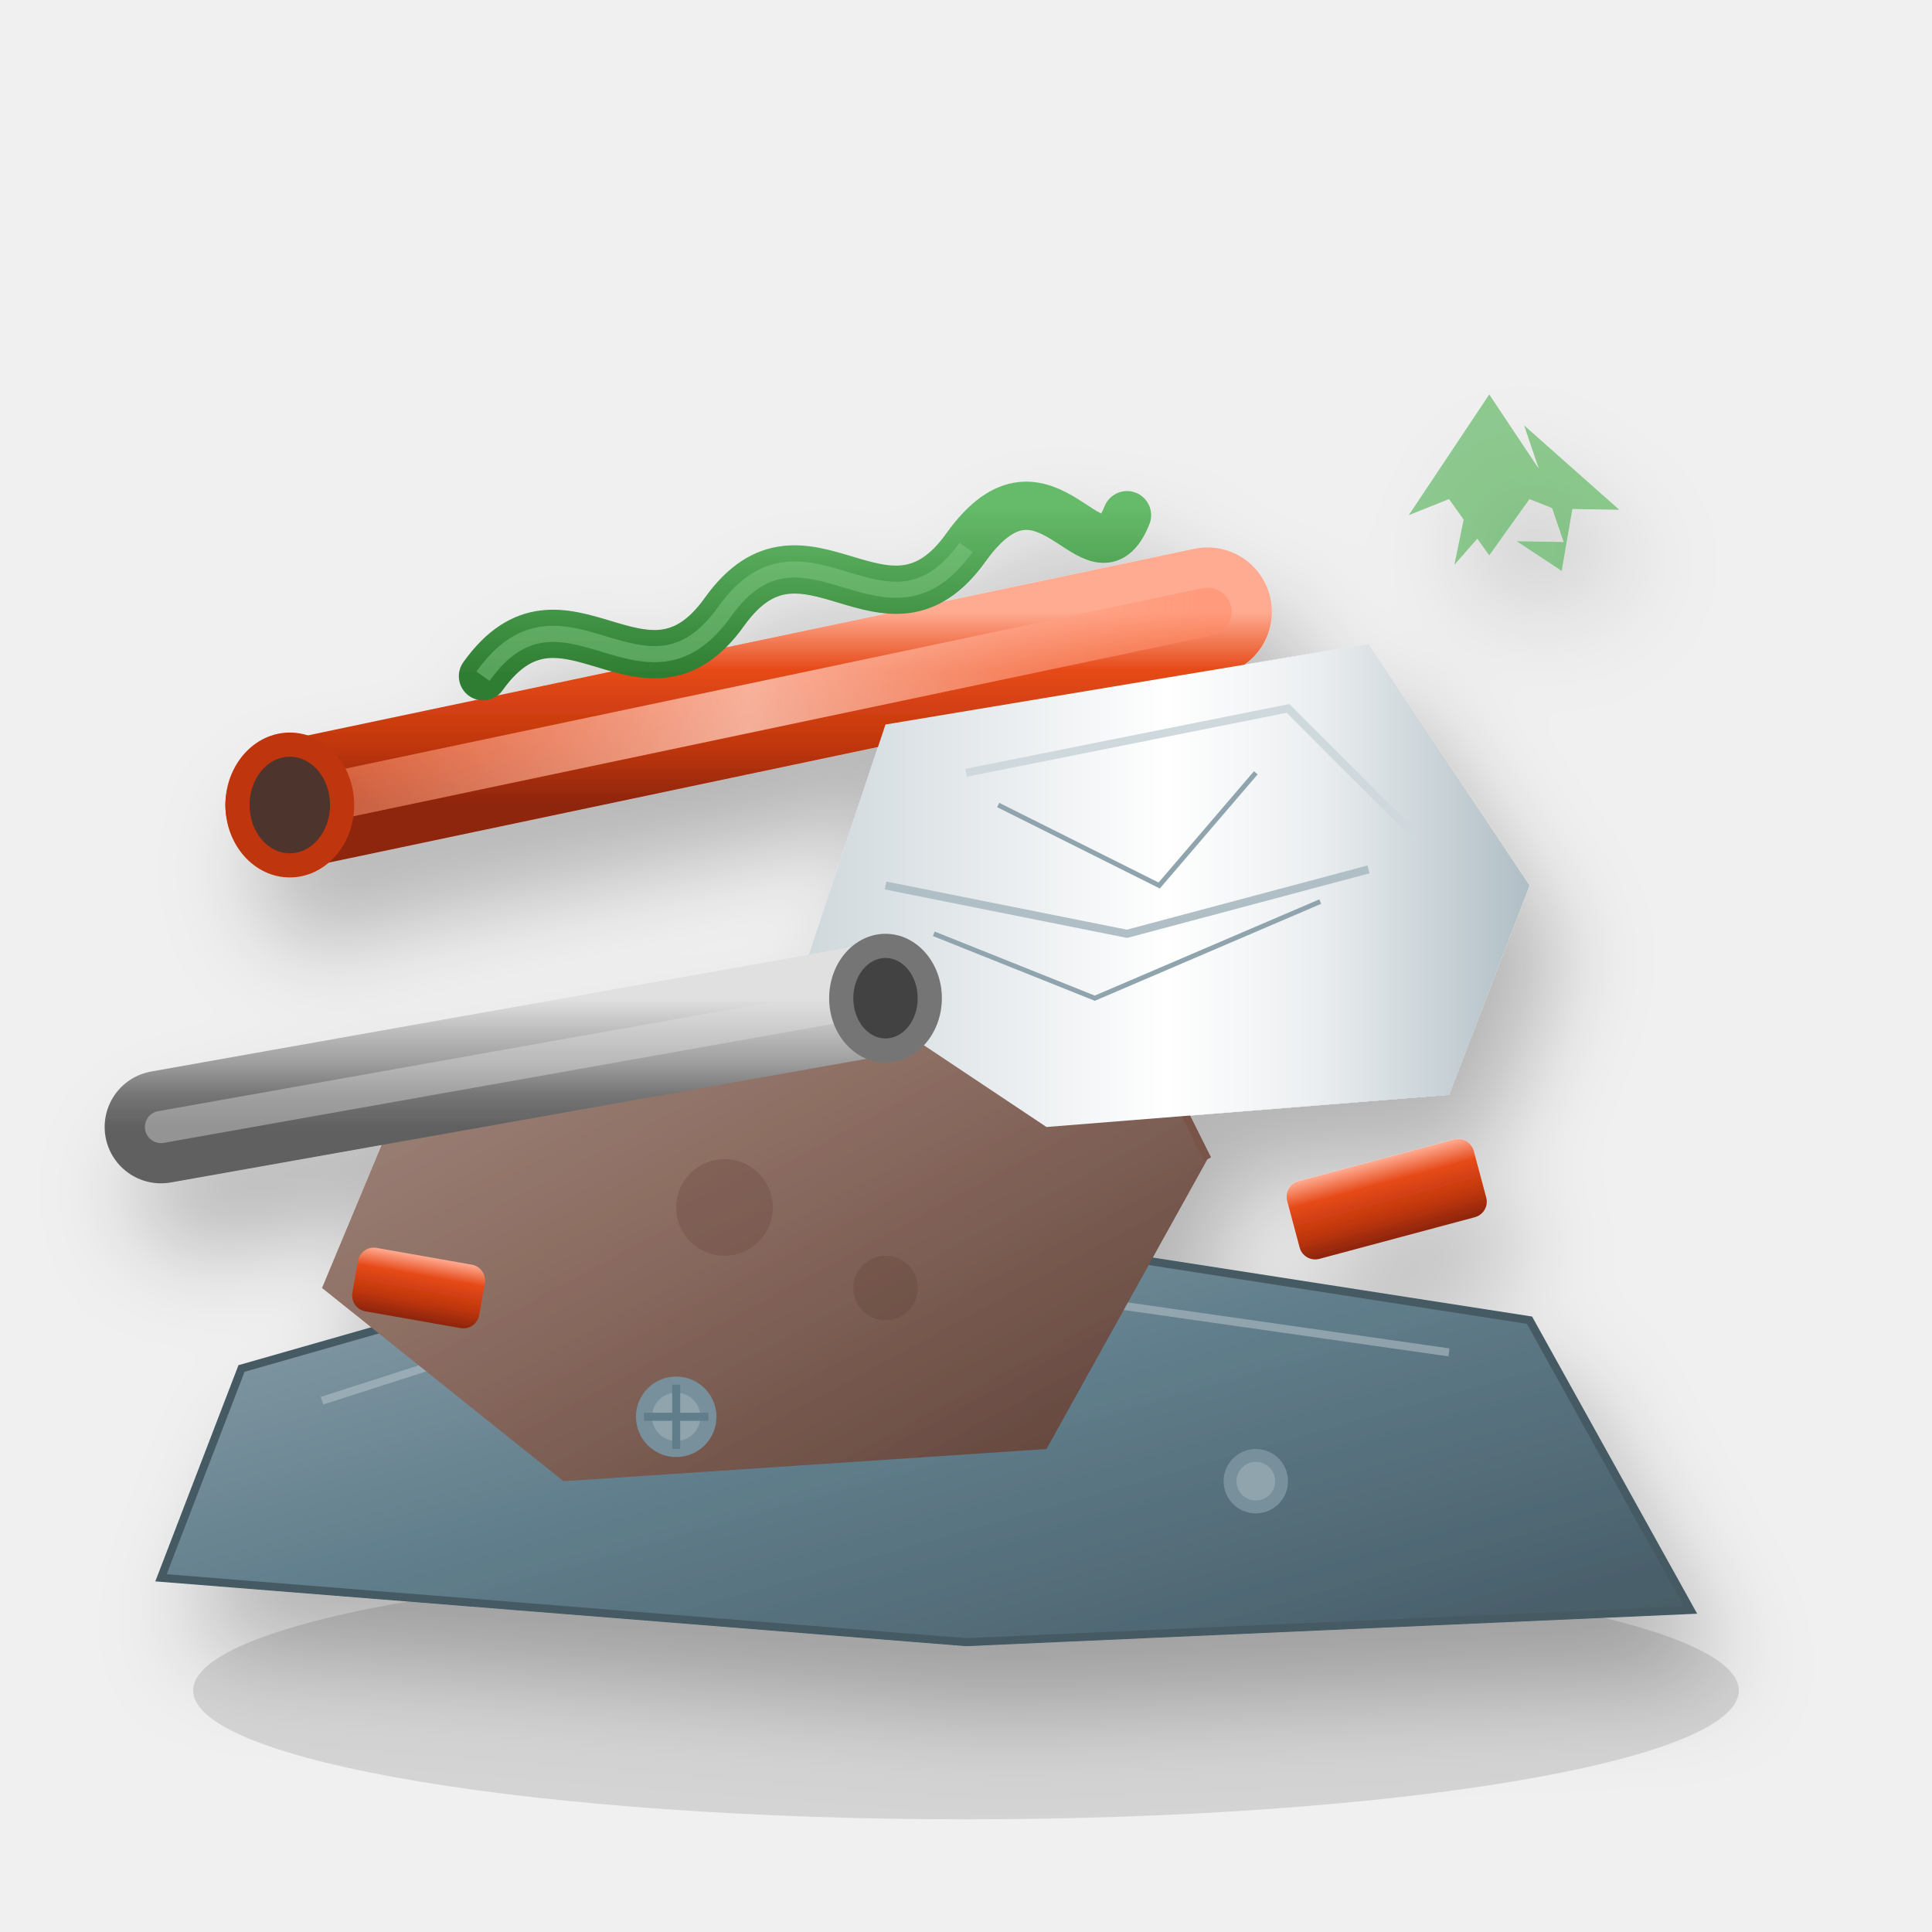
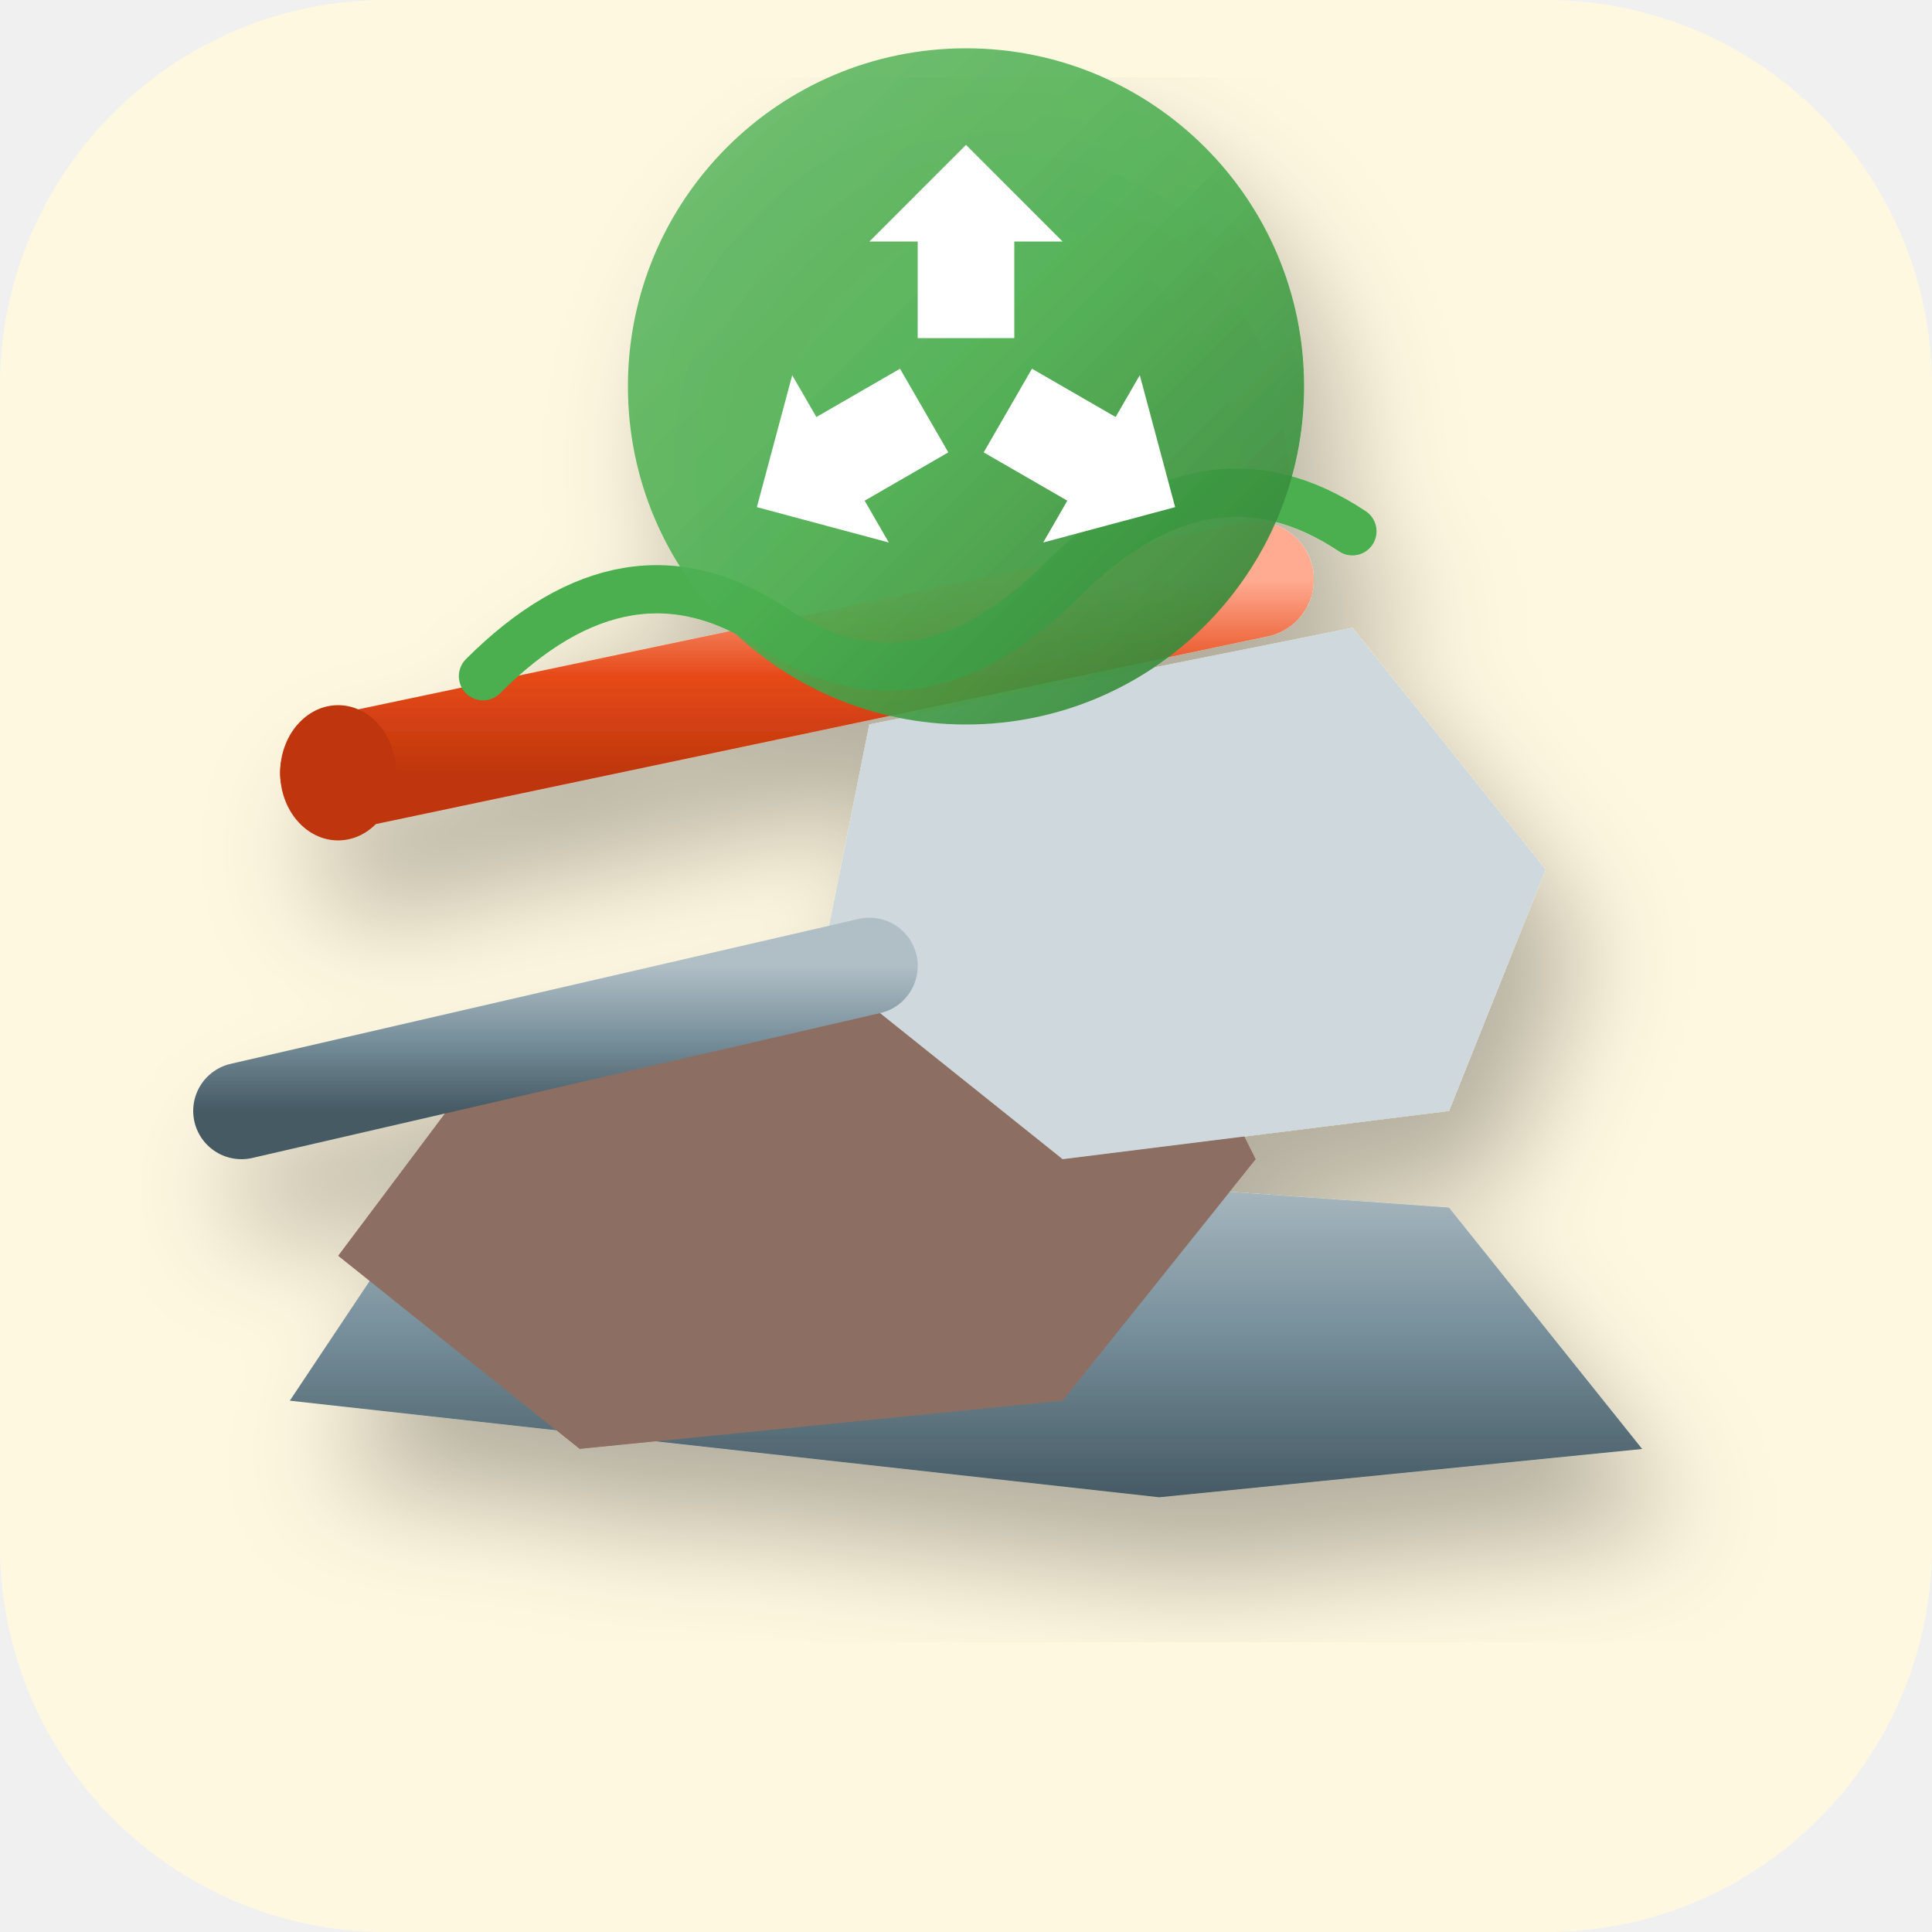
- <svg xmlns="http://www.w3.org/2000/svg" viewBox="0 0 120 120" width="120" height="120">
+ <svg xmlns="http://www.w3.org/2000/svg" viewBox="0 0 200 200" width="200" height="200">
  <defs>
-     <linearGradient id="steelPipe" x1="0%" y1="0%" x2="0%" y2="100%">
-       <stop offset="0%" stop-color="#E0E0E0" />
-       <stop offset="25%" stop-color="#BDBDBD" />
-       <stop offset="50%" stop-color="#9E9E9E" />
-       <stop offset="75%" stop-color="#757575" />
-       <stop offset="100%" stop-color="#616161" />
+     <linearGradient id="recycleGrad" x1="0%" y1="0%" x2="100%" y2="100%">
+       <stop offset="0%" stop-color="#66BB6A" />
+       <stop offset="50%" stop-color="#4CAF50" />
+       <stop offset="100%" stop-color="#2E7D32" />
    </linearGradient>
-     <linearGradient id="copperMetal" x1="0%" y1="0%" x2="0%" y2="100%">
-       <stop offset="0%" stop-color="#FFAB91" />
-       <stop offset="30%" stop-color="#E64A19" />
-       <stop offset="70%" stop-color="#BF360C" />
-       <stop offset="100%" stop-color="#8D2508" />
-     </linearGradient>
-     <linearGradient id="copperShine" x1="0%" y1="0%" x2="100%" y2="0%">
-       <stop offset="0%" stop-color="#FF8A65" stop-opacity="0.5" />
-       <stop offset="50%" stop-color="#FFCCBC" stop-opacity="0.8" />
-       <stop offset="100%" stop-color="#FF8A65" stop-opacity="0.5" />
-     </linearGradient>
-     <linearGradient id="ironPlate" x1="0%" y1="0%" x2="100%" y2="100%">
-       <stop offset="0%" stop-color="#90A4AE" />
-       <stop offset="50%" stop-color="#607D8B" />
+     <linearGradient id="metalGrad" x1="0%" y1="0%" x2="0%" y2="100%">
+       <stop offset="0%" stop-color="#B0BEC5" />
+       <stop offset="50%" stop-color="#78909C" />
      <stop offset="100%" stop-color="#455A64" />
    </linearGradient>
-     <linearGradient id="rustMetal" x1="0%" y1="0%" x2="100%" y2="100%">
-       <stop offset="0%" stop-color="#A1887F" />
-       <stop offset="40%" stop-color="#8D6E63" />
-       <stop offset="100%" stop-color="#5D4037" />
+     <linearGradient id="copperGrad" x1="0%" y1="0%" x2="0%" y2="100%">
+       <stop offset="0%" stop-color="#FFAB91" />
+       <stop offset="50%" stop-color="#E64A19" />
+       <stop offset="100%" stop-color="#BF360C" />
    </linearGradient>
-     <linearGradient id="aluminumSheet" x1="0%" y1="0%" x2="100%" y2="0%">
-       <stop offset="0%" stop-color="#CFD8DC" />
-       <stop offset="30%" stop-color="#ECEFF1" />
-       <stop offset="50%" stop-color="#FFFFFF" />
-       <stop offset="70%" stop-color="#ECEFF1" />
-       <stop offset="100%" stop-color="#B0BEC5" />
-     </linearGradient>
-     <linearGradient id="greenWire" x1="0%" y1="0%" x2="0%" y2="100%">
-       <stop offset="0%" stop-color="#66BB6A" />
-       <stop offset="100%" stop-color="#2E7D32" />
-     </linearGradient>
-     <filter id="scrapShadow" x="-10%" y="-5%" width="130%" height="125%">
-       <feDropShadow dx="2" dy="4" stdDeviation="3" flood-color="#000" flood-opacity="0.25" />
-     </filter>
-     <filter id="metalTexture">
-       <feTurbulence type="fractalNoise" baseFrequency="0.9" numOctaves="4" result="noise" />
-       <feColorMatrix type="saturate" values="0" in="noise" result="grayNoise" />
-       <feBlend in="SourceGraphic" in2="grayNoise" mode="overlay" result="textured" />
-       <feComponentTransfer in="textured">
-         <feFuncA type="linear" slope="1" />
-       </feComponentTransfer>
+     <filter id="scrapShadow">
+       <feDropShadow dx="4" dy="8" stdDeviation="6" flood-color="#000" flood-opacity="0.3" />
    </filter>
  </defs>
-   <ellipse cx="60" cy="105" rx="48" ry="8" fill="#000" opacity="0.12" />
+   <rect width="200" height="200" rx="40" fill="#FFF8E1" />
  <g filter="url(#scrapShadow)">
-     <path d="M15,85 L50,75 L95,82 L105,100 L60,102 L10,98Z" fill="url(#ironPlate)" />
-     <path d="M15,85 L50,75 L95,82 L105,100 L60,102 L10,98Z" fill="none" stroke="#455A64" stroke-width="0.5" />
-     <path d="M20,87 L48,78 L90,84" fill="none" stroke="#B0BEC5" stroke-width="0.5" opacity="0.6" />
-     <path d="M25,68 L70,62 L75,72 L65,90 L35,92 L20,80Z" fill="url(#rustMetal)" />
-     <path d="M25,68 L70,62 L75,72" fill="none" stroke="#795548" stroke-width="0.5" />
-     <circle cx="45" cy="75" r="3" fill="#6D4C41" opacity="0.4" />
-     <circle cx="55" cy="80" r="2" fill="#5D4037" opacity="0.3" />
-     <g>
-       <path d="M18,50 L75,38" stroke="url(#copperMetal)" stroke-width="8" stroke-linecap="round" />
-       <path d="M18,50 L75,38" stroke="url(#copperShine)" stroke-width="3" stroke-linecap="round" />
-       <ellipse cx="18" cy="50" rx="4" ry="4.5" fill="#BF360C" />
-       <ellipse cx="18" cy="50" rx="2.5" ry="3" fill="#4E342E" />
-     </g>
-     <path d="M55,45 L85,40 L95,55 L90,68 L65,70 L50,60Z" fill="url(#aluminumSheet)" />
-     <path d="M60,48 L80,44 L88,52" fill="none" stroke="#CFD8DC" stroke-width="0.5" />
-     <path d="M55,55 L70,58 L85,54" fill="none" stroke="#B0BEC5" stroke-width="0.5" />
-     <path d="M62,50 L72,55 L78,48" fill="none" stroke="#90A4AE" stroke-width="0.3" />
-     <path d="M58,58 L68,62 L82,56" fill="none" stroke="#90A4AE" stroke-width="0.3" />
-     <g>
-       <path d="M10,70 L55,62" stroke="url(#steelPipe)" stroke-width="7" stroke-linecap="round" />
-       <path d="M10,70 L55,62" stroke="#E0E0E0" stroke-width="2" stroke-linecap="round" opacity="0.4" />
-       <ellipse cx="55" cy="62" rx="3.5" ry="4" fill="#757575" />
-       <ellipse cx="55" cy="62" rx="2" ry="2.5" fill="#424242" />
-     </g>
-     <path d="M30,42 C35,35 40,45 45,38 C50,31 55,41 60,34 C65,27 68,37 70,32" fill="none" stroke="url(#greenWire)" stroke-width="3" stroke-linecap="round" />
-     <path d="M30,42 C35,35 40,45 45,38 C50,31 55,41 60,34" fill="none" stroke="#81C784" stroke-width="1" opacity="0.5" />
-     <rect x="80" y="72" width="12" height="5" rx="1" fill="url(#copperMetal)" transform="rotate(-15 86 74)" />
-     <rect x="22" y="78" width="8" height="4" rx="1" fill="url(#copperMetal)" transform="rotate(10 26 80)" />
-     <circle cx="42" cy="88" r="2.5" fill="#78909C" />
-     <circle cx="42" cy="88" r="1.5" fill="#90A4AE" />
-     <line x1="40" y1="88" x2="44" y2="88" stroke="#607D8B" stroke-width="0.5" />
-     <line x1="42" y1="86" x2="42" y2="90" stroke="#607D8B" stroke-width="0.5" />
-     <circle cx="78" cy="92" r="2" fill="#78909C" />
-     <circle cx="78" cy="92" r="1.2" fill="#90A4AE" />
-     <g transform="translate(85,22) scale(0.5)" opacity="0.6">
-       <path d="M15,5 L25,20 L20,18 L15,25 L10,18 L5,20Z" fill="#4CAF50" />
-       <path d="M30,25 L15,30 L18,25 L12,20 L18,17 L15,22Z" fill="#4CAF50" transform="rotate(120 20 20)" />
-       <path d="M30,25 L15,30 L18,25 L12,20 L18,17 L15,22Z" fill="#4CAF50" transform="rotate(240 20 20)" />
+     <path d="M40,130 L80,120 L150,125 L170,150 L120,155 L30,145Z" fill="url(#metalGrad)" />
+     <path d="M50,110 L120,100 L130,120 L110,145 L60,150 L35,130Z" fill="#8D6E63" />
+     <path d="M35,80 L130,60" stroke="url(#copperGrad)" stroke-width="12" stroke-linecap="round" />
+     <ellipse cx="35" cy="80" rx="6" ry="7" fill="#BF360C" />
+     <path d="M90,75 L140,65 L160,90 L150,115 L110,120 L85,100Z" fill="#CFD8DC" />
+     <path d="M25,115 L90,100" stroke="url(#metalGrad)" stroke-width="10" stroke-linecap="round" />
+     <path d="M50,70 Q65,55 80,65 Q95,75 110,60 Q125,45 140,55" fill="none" stroke="#4CAF50" stroke-width="5" stroke-linecap="round" />
+     <g transform="translate(100, 40)">
+       <animateTransform attributeName="transform" type="rotate" from="0 0 0" to="360 0 0" dur="6s" repeatCount="indefinite" additive="sum" />
+       <circle r="35" fill="url(#recycleGrad)" opacity="0.9" />
+       <path d="M0,-25 L-10,-15 L-5,-15 L-5,-5 L5,-5 L5,-15 L10,-15 Z" fill="#FFF" transform="rotate(0)" />
+       <path d="M0,-25 L-10,-15 L-5,-15 L-5,-5 L5,-5 L5,-15 L10,-15 Z" fill="#FFF" transform="rotate(120)" />
+       <path d="M0,-25 L-10,-15 L-5,-15 L-5,-5 L5,-5 L5,-15 L10,-15 Z" fill="#FFF" transform="rotate(240)" />
    </g>
  </g>
</svg>
